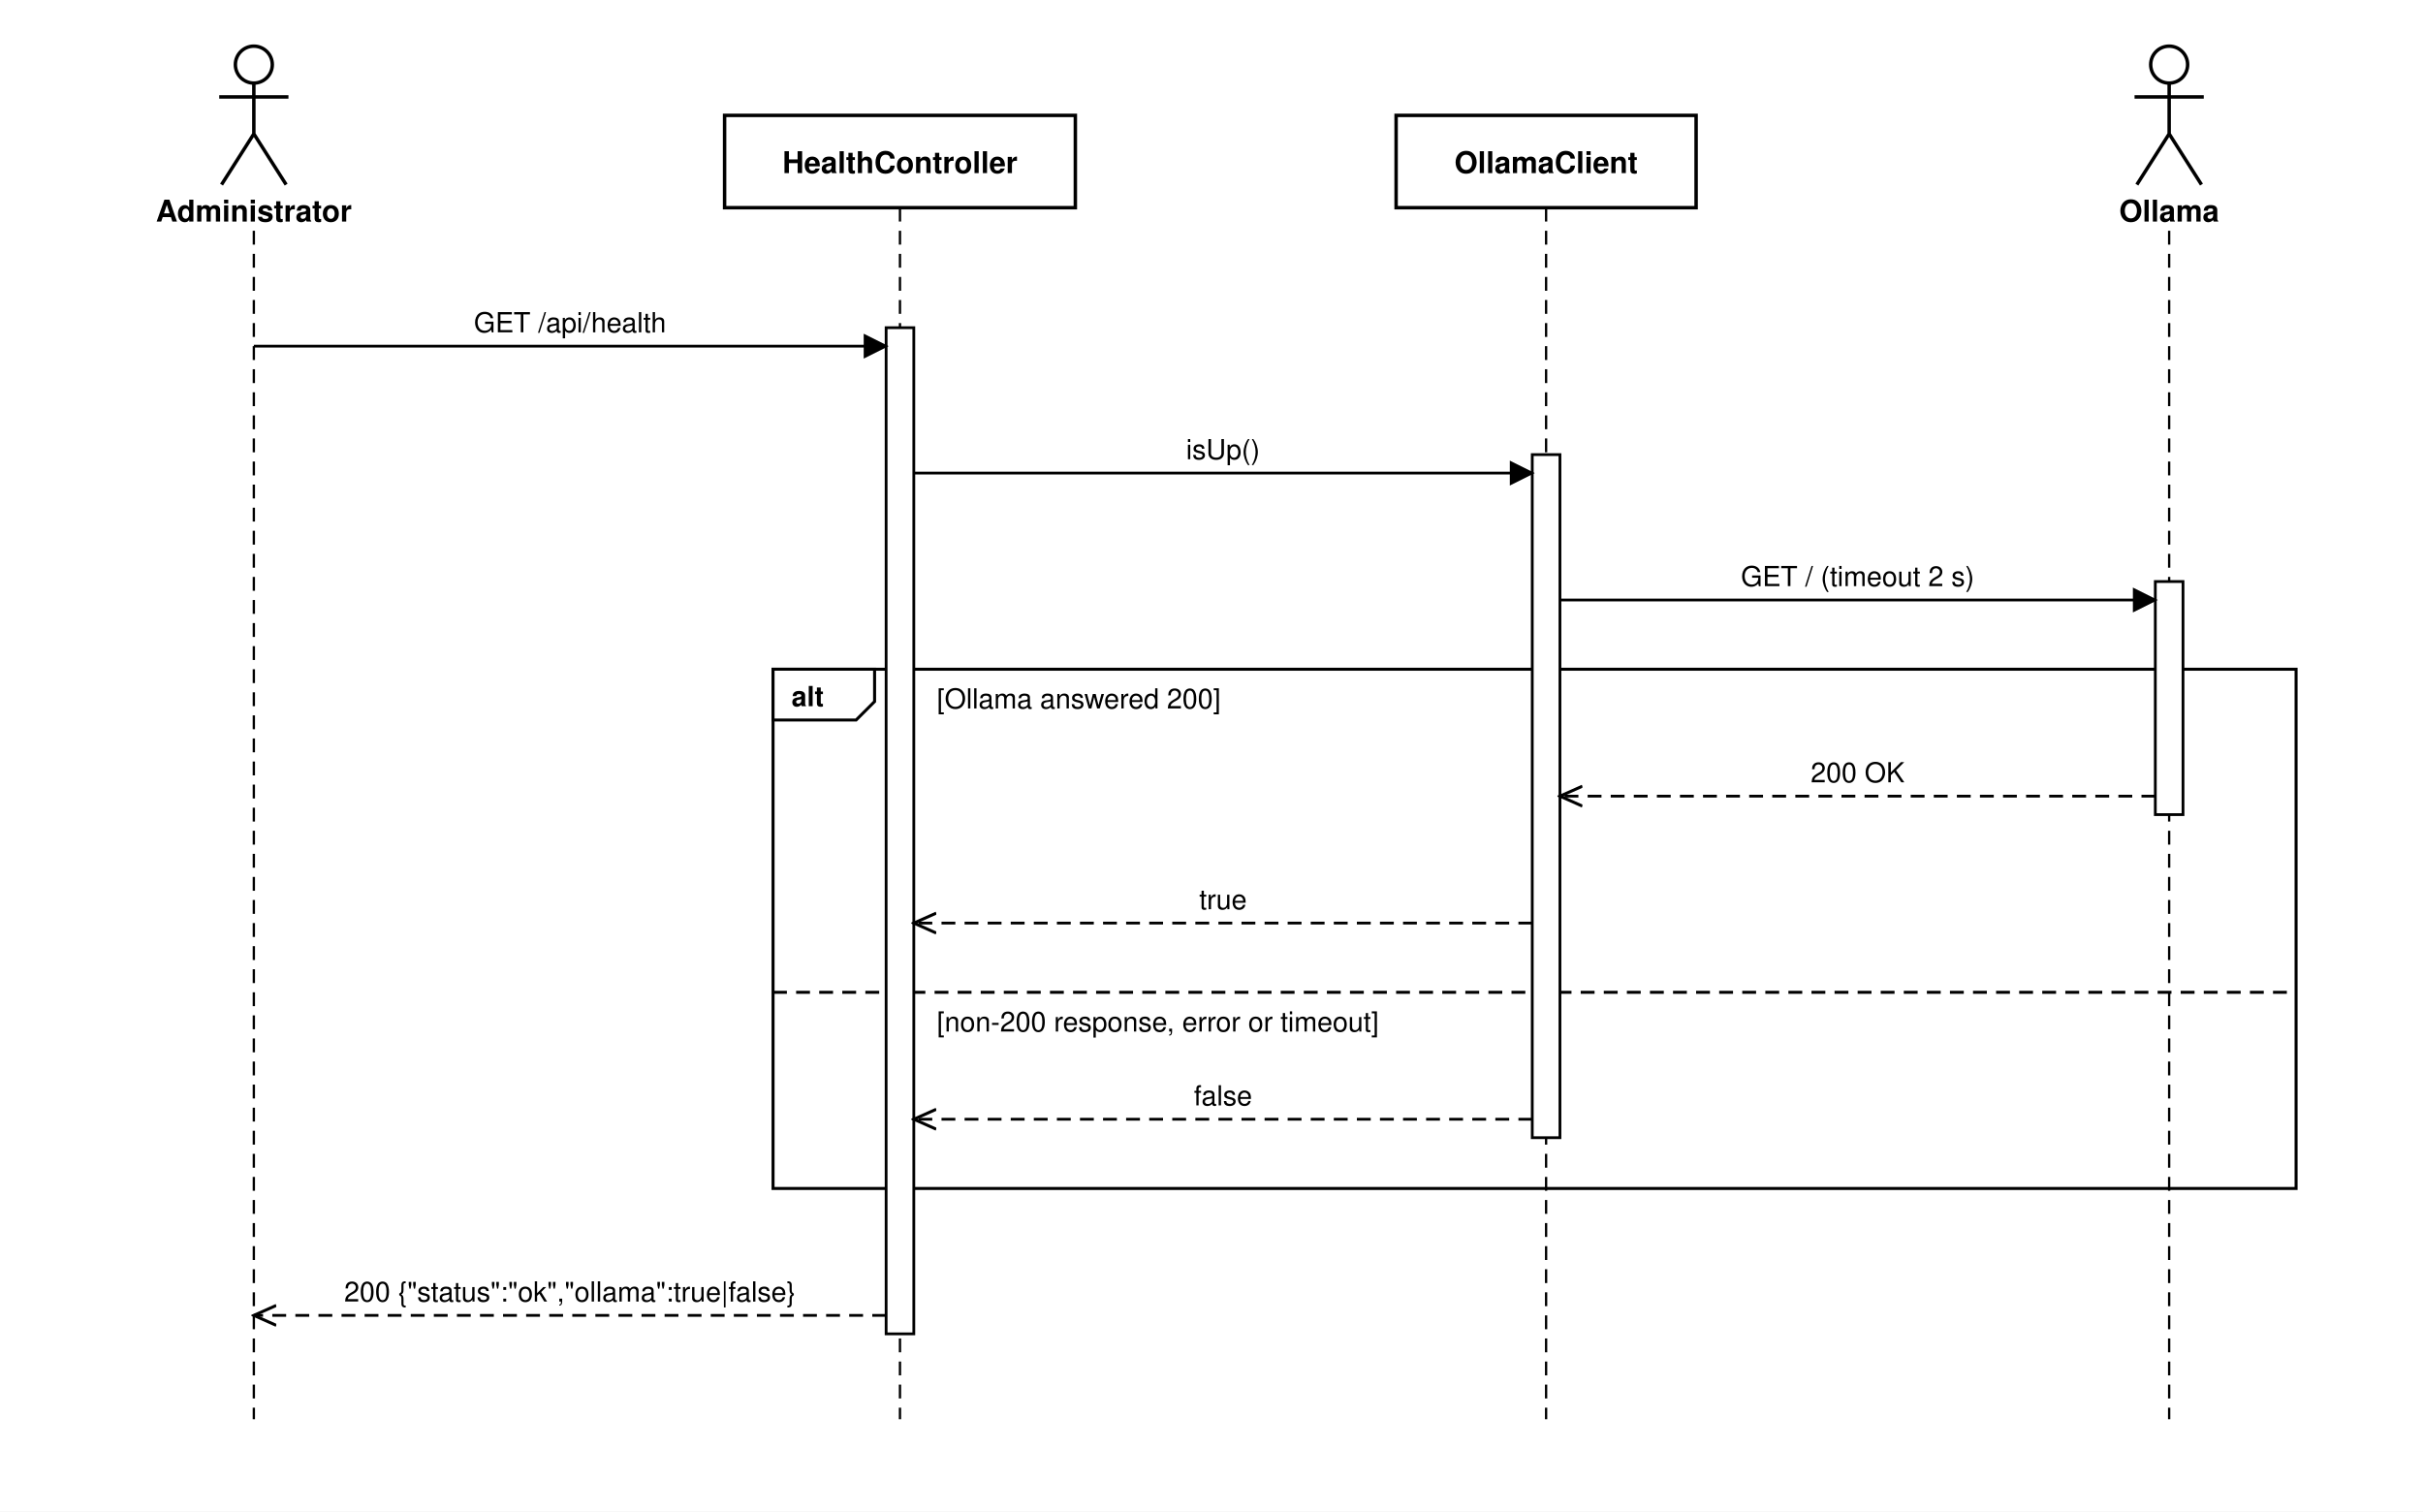
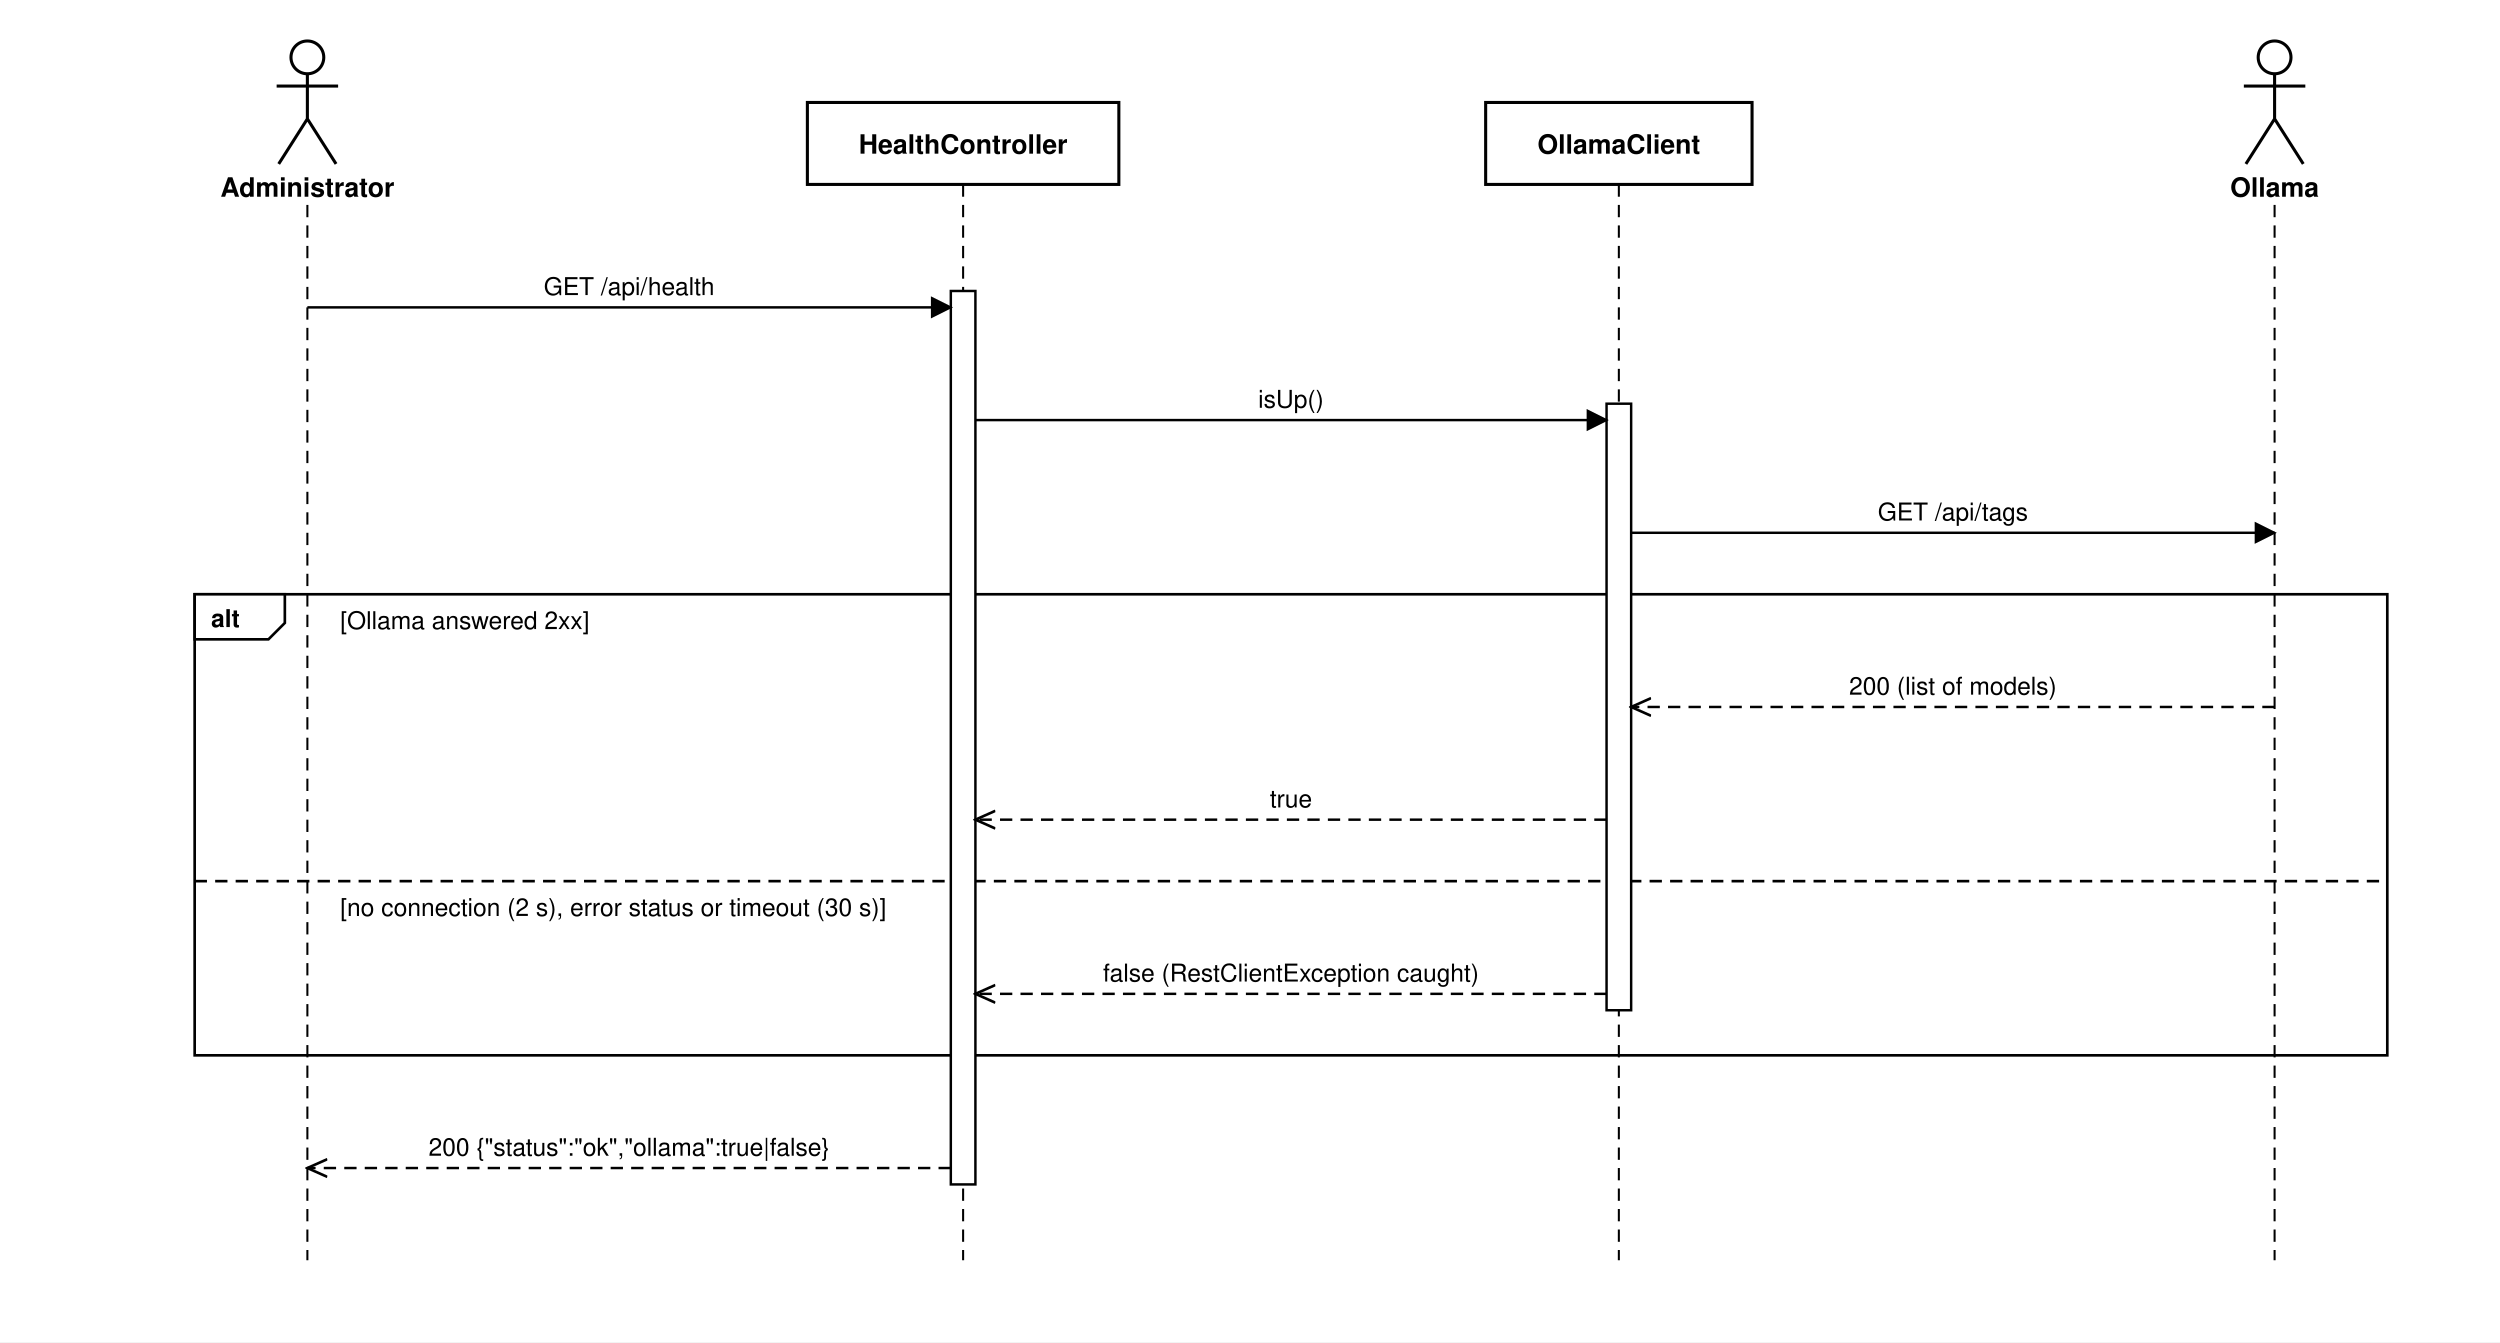
- <svg xmlns="http://www.w3.org/2000/svg" width="1050" height="655" viewBox="0 0 1050 655" font-family="Helvetica, Arial, sans-serif" content="&lt;mxfile&gt;&lt;diagram name=&quot;Sequence: Check health&quot; id=&quot;seq&quot;&gt;&lt;mxGraphModel dx=&quot;1200&quot; dy=&quot;800&quot; grid=&quot;1&quot; gridSize=&quot;10&quot; page=&quot;1&quot; pageWidth=&quot;1050&quot; pageHeight=&quot;655&quot;&gt;&lt;root&gt;&lt;mxCell id=&quot;0&quot;/&gt;&lt;mxCell id=&quot;1&quot; parent=&quot;0&quot;/&gt;&lt;mxCell id=&quot;L_adm&quot; value=&quot;Administrator&quot; style=&quot;shape=umlActor;verticalLabelPosition=bottom;verticalAlign=top;html=1;outlineConnect=0;fontStyle=1;&quot; vertex=&quot;1&quot; parent=&quot;1&quot;&gt;&lt;mxGeometry x=&quot;95&quot; y=&quot;20&quot; width=&quot;30&quot; height=&quot;60&quot; as=&quot;geometry&quot;/&gt;&lt;/mxCell&gt;&lt;mxCell id=&quot;LL_adm&quot; style=&quot;endArrow=none;dashed=1;html=1;&quot; edge=&quot;1&quot; parent=&quot;1&quot;&gt;&lt;mxGeometry relative=&quot;1&quot; as=&quot;geometry&quot;&gt;&lt;mxPoint x=&quot;110&quot; y=&quot;100&quot; as=&quot;sourcePoint&quot;/&gt;&lt;mxPoint x=&quot;110&quot; y=&quot;615&quot; as=&quot;targetPoint&quot;/&gt;&lt;/mxGeometry&gt;&lt;/mxCell&gt;&lt;mxCell id=&quot;L_hc&quot; value=&quot;HealthController&quot; style=&quot;shape=umlLifeline;perimeter=lifelinePerimeter;whiteSpace=wrap;html=1;container=1;dropTarget=0;collapsible=0;recursiveResize=0;outlineConnect=0;portConstraint=eastwest;size=40;fontStyle=1;&quot; vertex=&quot;1&quot; parent=&quot;1&quot;&gt;&lt;mxGeometry x=&quot;314&quot; y=&quot;50&quot; width=&quot;152&quot; height=&quot;565&quot; as=&quot;geometry&quot;/&gt;&lt;/mxCell&gt;&lt;mxCell id=&quot;L_oc&quot; value=&quot;OllamaClient&quot; style=&quot;shape=umlLifeline;perimeter=lifelinePerimeter;whiteSpace=wrap;html=1;container=1;dropTarget=0;collapsible=0;recursiveResize=0;outlineConnect=0;portConstraint=eastwest;size=40;fontStyle=1;&quot; vertex=&quot;1&quot; parent=&quot;1&quot;&gt;&lt;mxGeometry x=&quot;605&quot; y=&quot;50&quot; width=&quot;130&quot; height=&quot;565&quot; as=&quot;geometry&quot;/&gt;&lt;/mxCell&gt;&lt;mxCell id=&quot;L_ol&quot; value=&quot;Ollama&quot; style=&quot;shape=umlActor;verticalLabelPosition=bottom;verticalAlign=top;html=1;outlineConnect=0;fontStyle=1;&quot; vertex=&quot;1&quot; parent=&quot;1&quot;&gt;&lt;mxGeometry x=&quot;925&quot; y=&quot;20&quot; width=&quot;30&quot; height=&quot;60&quot; as=&quot;geometry&quot;/&gt;&lt;/mxCell&gt;&lt;mxCell id=&quot;LL_ol&quot; style=&quot;endArrow=none;dashed=1;html=1;&quot; edge=&quot;1&quot; parent=&quot;1&quot;&gt;&lt;mxGeometry relative=&quot;1&quot; as=&quot;geometry&quot;&gt;&lt;mxPoint x=&quot;940&quot; y=&quot;100&quot; as=&quot;sourcePoint&quot;/&gt;&lt;mxPoint x=&quot;940&quot; y=&quot;615&quot; as=&quot;targetPoint&quot;/&gt;&lt;/mxGeometry&gt;&lt;/mxCell&gt;&lt;mxCell id=&quot;F0&quot; value=&quot;alt&quot; style=&quot;shape=umlFrame;whiteSpace=wrap;html=1;pointerEvents=0;width=44;height=22;fillColor=none;fontStyle=1;&quot; vertex=&quot;1&quot; parent=&quot;1&quot;&gt;&lt;mxGeometry x=&quot;335&quot; y=&quot;290&quot; width=&quot;660&quot; height=&quot;225&quot; as=&quot;geometry&quot;/&gt;&lt;/mxCell&gt;&lt;mxCell id=&quot;G0_0&quot; value=&quot;[Ollama answered 200]&quot; style=&quot;text;html=1;align=left;verticalAlign=middle;&quot; vertex=&quot;1&quot; parent=&quot;1&quot;&gt;&lt;mxGeometry x=&quot;406&quot; y=&quot;294&quot; width=&quot;260&quot; height=&quot;18&quot; as=&quot;geometry&quot;/&gt;&lt;/mxCell&gt;&lt;mxCell id=&quot;G0_1&quot; value=&quot;[non-200 response, error or timeout]&quot; style=&quot;text;html=1;align=left;verticalAlign=middle;&quot; vertex=&quot;1&quot; parent=&quot;1&quot;&gt;&lt;mxGeometry x=&quot;406&quot; y=&quot;434&quot; width=&quot;260&quot; height=&quot;18&quot; as=&quot;geometry&quot;/&gt;&lt;/mxCell&gt;&lt;mxCell id=&quot;D0_0&quot; style=&quot;endArrow=none;dashed=1;html=1;&quot; edge=&quot;1&quot; parent=&quot;1&quot;&gt;&lt;mxGeometry relative=&quot;1&quot; as=&quot;geometry&quot;&gt;&lt;mxPoint x=&quot;335&quot; y=&quot;430&quot; as=&quot;sourcePoint&quot;/&gt;&lt;mxPoint x=&quot;995&quot; y=&quot;430&quot; as=&quot;targetPoint&quot;/&gt;&lt;/mxGeometry&gt;&lt;/mxCell&gt;&lt;mxCell id=&quot;A0&quot; style=&quot;html=1;points=[];outlineConnect=0;&quot; vertex=&quot;1&quot; parent=&quot;1&quot;&gt;&lt;mxGeometry x=&quot;384&quot; y=&quot;142&quot; width=&quot;12&quot; height=&quot;436&quot; as=&quot;geometry&quot;/&gt;&lt;/mxCell&gt;&lt;mxCell id=&quot;A1&quot; style=&quot;html=1;points=[];outlineConnect=0;&quot; vertex=&quot;1&quot; parent=&quot;1&quot;&gt;&lt;mxGeometry x=&quot;664&quot; y=&quot;197&quot; width=&quot;12&quot; height=&quot;296&quot; as=&quot;geometry&quot;/&gt;&lt;/mxCell&gt;&lt;mxCell id=&quot;A2&quot; style=&quot;html=1;points=[];outlineConnect=0;&quot; vertex=&quot;1&quot; parent=&quot;1&quot;&gt;&lt;mxGeometry x=&quot;934&quot; y=&quot;252&quot; width=&quot;12&quot; height=&quot;101&quot; as=&quot;geometry&quot;/&gt;&lt;/mxCell&gt;&lt;mxCell id=&quot;M_m1&quot; value=&quot;GET /api/health&quot; style=&quot;html=1;verticalAlign=bottom;endArrow=block;endFill=1;edgeStyle=none;&quot; edge=&quot;1&quot; parent=&quot;1&quot;&gt;&lt;mxGeometry relative=&quot;1&quot; as=&quot;geometry&quot;&gt;&lt;mxPoint x=&quot;110&quot; y=&quot;150&quot; as=&quot;sourcePoint&quot;/&gt;&lt;mxPoint x=&quot;384&quot; y=&quot;150&quot; as=&quot;targetPoint&quot;/&gt;&lt;/mxGeometry&gt;&lt;/mxCell&gt;&lt;mxCell id=&quot;M_m2&quot; value=&quot;isUp()&quot; style=&quot;html=1;verticalAlign=bottom;endArrow=block;endFill=1;edgeStyle=none;&quot; edge=&quot;1&quot; parent=&quot;1&quot;&gt;&lt;mxGeometry relative=&quot;1&quot; as=&quot;geometry&quot;&gt;&lt;mxPoint x=&quot;396&quot; y=&quot;205&quot; as=&quot;sourcePoint&quot;/&gt;&lt;mxPoint x=&quot;664&quot; y=&quot;205&quot; as=&quot;targetPoint&quot;/&gt;&lt;/mxGeometry&gt;&lt;/mxCell&gt;&lt;mxCell id=&quot;M_m3&quot; value=&quot;GET / (timeout 2 s)&quot; style=&quot;html=1;verticalAlign=bottom;endArrow=block;endFill=1;edgeStyle=none;&quot; edge=&quot;1&quot; parent=&quot;1&quot;&gt;&lt;mxGeometry relative=&quot;1&quot; as=&quot;geometry&quot;&gt;&lt;mxPoint x=&quot;676&quot; y=&quot;260&quot; as=&quot;sourcePoint&quot;/&gt;&lt;mxPoint x=&quot;934&quot; y=&quot;260&quot; as=&quot;targetPoint&quot;/&gt;&lt;/mxGeometry&gt;&lt;/mxCell&gt;&lt;mxCell id=&quot;M_m4&quot; value=&quot;200 OK&quot; style=&quot;html=1;verticalAlign=bottom;endArrow=open;endFill=0;dashed=1;edgeStyle=none;&quot; edge=&quot;1&quot; parent=&quot;1&quot;&gt;&lt;mxGeometry relative=&quot;1&quot; as=&quot;geometry&quot;&gt;&lt;mxPoint x=&quot;934&quot; y=&quot;345&quot; as=&quot;sourcePoint&quot;/&gt;&lt;mxPoint x=&quot;676&quot; y=&quot;345&quot; as=&quot;targetPoint&quot;/&gt;&lt;/mxGeometry&gt;&lt;/mxCell&gt;&lt;mxCell id=&quot;M_m5&quot; value=&quot;true&quot; style=&quot;html=1;verticalAlign=bottom;endArrow=open;endFill=0;dashed=1;edgeStyle=none;&quot; edge=&quot;1&quot; parent=&quot;1&quot;&gt;&lt;mxGeometry relative=&quot;1&quot; as=&quot;geometry&quot;&gt;&lt;mxPoint x=&quot;664&quot; y=&quot;400&quot; as=&quot;sourcePoint&quot;/&gt;&lt;mxPoint x=&quot;396&quot; y=&quot;400&quot; as=&quot;targetPoint&quot;/&gt;&lt;/mxGeometry&gt;&lt;/mxCell&gt;&lt;mxCell id=&quot;M_m6&quot; value=&quot;false&quot; style=&quot;html=1;verticalAlign=bottom;endArrow=open;endFill=0;dashed=1;edgeStyle=none;&quot; edge=&quot;1&quot; parent=&quot;1&quot;&gt;&lt;mxGeometry relative=&quot;1&quot; as=&quot;geometry&quot;&gt;&lt;mxPoint x=&quot;664&quot; y=&quot;485&quot; as=&quot;sourcePoint&quot;/&gt;&lt;mxPoint x=&quot;396&quot; y=&quot;485&quot; as=&quot;targetPoint&quot;/&gt;&lt;/mxGeometry&gt;&lt;/mxCell&gt;&lt;mxCell id=&quot;M_m7&quot; value=&quot;200 {&amp;quot;status&amp;quot;:&amp;quot;ok&amp;quot;,&amp;quot;ollama&amp;quot;:true|false}&quot; style=&quot;html=1;verticalAlign=bottom;endArrow=open;endFill=0;dashed=1;edgeStyle=none;&quot; edge=&quot;1&quot; parent=&quot;1&quot;&gt;&lt;mxGeometry relative=&quot;1&quot; as=&quot;geometry&quot;&gt;&lt;mxPoint x=&quot;384&quot; y=&quot;570&quot; as=&quot;sourcePoint&quot;/&gt;&lt;mxPoint x=&quot;110&quot; y=&quot;570&quot; as=&quot;targetPoint&quot;/&gt;&lt;/mxGeometry&gt;&lt;/mxCell&gt;&lt;/root&gt;&lt;/mxGraphModel&gt;&lt;/diagram&gt;&lt;/mxfile&gt;">
+ <svg xmlns="http://www.w3.org/2000/svg" width="1220" height="655" viewBox="0 0 1220 655" font-family="Helvetica, Arial, sans-serif" content="&lt;mxfile&gt;&lt;diagram name=&quot;Sequence: Check health&quot; id=&quot;seq&quot;&gt;&lt;mxGraphModel dx=&quot;1200&quot; dy=&quot;800&quot; grid=&quot;1&quot; gridSize=&quot;10&quot; page=&quot;1&quot; pageWidth=&quot;1220&quot; pageHeight=&quot;655&quot;&gt;&lt;root&gt;&lt;mxCell id=&quot;0&quot;/&gt;&lt;mxCell id=&quot;1&quot; parent=&quot;0&quot;/&gt;&lt;mxCell id=&quot;L_adm&quot; value=&quot;Administrator&quot; style=&quot;shape=umlActor;verticalLabelPosition=bottom;verticalAlign=top;html=1;outlineConnect=0;fontStyle=1;&quot; vertex=&quot;1&quot; parent=&quot;1&quot;&gt;&lt;mxGeometry x=&quot;135&quot; y=&quot;20&quot; width=&quot;30&quot; height=&quot;60&quot; as=&quot;geometry&quot;/&gt;&lt;/mxCell&gt;&lt;mxCell id=&quot;LL_adm&quot; style=&quot;endArrow=none;dashed=1;html=1;&quot; edge=&quot;1&quot; parent=&quot;1&quot;&gt;&lt;mxGeometry relative=&quot;1&quot; as=&quot;geometry&quot;&gt;&lt;mxPoint x=&quot;150&quot; y=&quot;100&quot; as=&quot;sourcePoint&quot;/&gt;&lt;mxPoint x=&quot;150&quot; y=&quot;615&quot; as=&quot;targetPoint&quot;/&gt;&lt;/mxGeometry&gt;&lt;/mxCell&gt;&lt;mxCell id=&quot;L_hc&quot; value=&quot;HealthController&quot; style=&quot;shape=umlLifeline;perimeter=lifelinePerimeter;whiteSpace=wrap;html=1;container=1;dropTarget=0;collapsible=0;recursiveResize=0;outlineConnect=0;portConstraint=eastwest;size=40;fontStyle=1;&quot; vertex=&quot;1&quot; parent=&quot;1&quot;&gt;&lt;mxGeometry x=&quot;394&quot; y=&quot;50&quot; width=&quot;152&quot; height=&quot;565&quot; as=&quot;geometry&quot;/&gt;&lt;/mxCell&gt;&lt;mxCell id=&quot;L_oc&quot; value=&quot;OllamaClient&quot; style=&quot;shape=umlLifeline;perimeter=lifelinePerimeter;whiteSpace=wrap;html=1;container=1;dropTarget=0;collapsible=0;recursiveResize=0;outlineConnect=0;portConstraint=eastwest;size=40;fontStyle=1;&quot; vertex=&quot;1&quot; parent=&quot;1&quot;&gt;&lt;mxGeometry x=&quot;725&quot; y=&quot;50&quot; width=&quot;130&quot; height=&quot;565&quot; as=&quot;geometry&quot;/&gt;&lt;/mxCell&gt;&lt;mxCell id=&quot;L_ol&quot; value=&quot;Ollama&quot; style=&quot;shape=umlActor;verticalLabelPosition=bottom;verticalAlign=top;html=1;outlineConnect=0;fontStyle=1;&quot; vertex=&quot;1&quot; parent=&quot;1&quot;&gt;&lt;mxGeometry x=&quot;1095&quot; y=&quot;20&quot; width=&quot;30&quot; height=&quot;60&quot; as=&quot;geometry&quot;/&gt;&lt;/mxCell&gt;&lt;mxCell id=&quot;LL_ol&quot; style=&quot;endArrow=none;dashed=1;html=1;&quot; edge=&quot;1&quot; parent=&quot;1&quot;&gt;&lt;mxGeometry relative=&quot;1&quot; as=&quot;geometry&quot;&gt;&lt;mxPoint x=&quot;1110&quot; y=&quot;100&quot; as=&quot;sourcePoint&quot;/&gt;&lt;mxPoint x=&quot;1110&quot; y=&quot;615&quot; as=&quot;targetPoint&quot;/&gt;&lt;/mxGeometry&gt;&lt;/mxCell&gt;&lt;mxCell id=&quot;F0&quot; value=&quot;alt&quot; style=&quot;shape=umlFrame;whiteSpace=wrap;html=1;pointerEvents=0;width=44;height=22;fillColor=none;fontStyle=1;&quot; vertex=&quot;1&quot; parent=&quot;1&quot;&gt;&lt;mxGeometry x=&quot;95&quot; y=&quot;290&quot; width=&quot;1070&quot; height=&quot;225&quot; as=&quot;geometry&quot;/&gt;&lt;/mxCell&gt;&lt;mxCell id=&quot;G0_0&quot; value=&quot;[Ollama answered 2xx]&quot; style=&quot;text;html=1;align=left;verticalAlign=middle;&quot; vertex=&quot;1&quot; parent=&quot;1&quot;&gt;&lt;mxGeometry x=&quot;166&quot; y=&quot;294&quot; width=&quot;260&quot; height=&quot;18&quot; as=&quot;geometry&quot;/&gt;&lt;/mxCell&gt;&lt;mxCell id=&quot;G0_1&quot; value=&quot;[no connection (2 s), error status or timeout (30 s)]&quot; style=&quot;text;html=1;align=left;verticalAlign=middle;&quot; vertex=&quot;1&quot; parent=&quot;1&quot;&gt;&lt;mxGeometry x=&quot;166&quot; y=&quot;434&quot; width=&quot;260&quot; height=&quot;18&quot; as=&quot;geometry&quot;/&gt;&lt;/mxCell&gt;&lt;mxCell id=&quot;D0_0&quot; style=&quot;endArrow=none;dashed=1;html=1;&quot; edge=&quot;1&quot; parent=&quot;1&quot;&gt;&lt;mxGeometry relative=&quot;1&quot; as=&quot;geometry&quot;&gt;&lt;mxPoint x=&quot;95&quot; y=&quot;430&quot; as=&quot;sourcePoint&quot;/&gt;&lt;mxPoint x=&quot;1165&quot; y=&quot;430&quot; as=&quot;targetPoint&quot;/&gt;&lt;/mxGeometry&gt;&lt;/mxCell&gt;&lt;mxCell id=&quot;A0&quot; style=&quot;html=1;points=[];outlineConnect=0;&quot; vertex=&quot;1&quot; parent=&quot;1&quot;&gt;&lt;mxGeometry x=&quot;464&quot; y=&quot;142&quot; width=&quot;12&quot; height=&quot;436&quot; as=&quot;geometry&quot;/&gt;&lt;/mxCell&gt;&lt;mxCell id=&quot;A1&quot; style=&quot;html=1;points=[];outlineConnect=0;&quot; vertex=&quot;1&quot; parent=&quot;1&quot;&gt;&lt;mxGeometry x=&quot;784&quot; y=&quot;197&quot; width=&quot;12&quot; height=&quot;296&quot; as=&quot;geometry&quot;/&gt;&lt;/mxCell&gt;&lt;mxCell id=&quot;M_m1&quot; value=&quot;GET /api/health&quot; style=&quot;html=1;verticalAlign=bottom;endArrow=block;endFill=1;edgeStyle=none;&quot; edge=&quot;1&quot; parent=&quot;1&quot;&gt;&lt;mxGeometry relative=&quot;1&quot; as=&quot;geometry&quot;&gt;&lt;mxPoint x=&quot;150&quot; y=&quot;150&quot; as=&quot;sourcePoint&quot;/&gt;&lt;mxPoint x=&quot;464&quot; y=&quot;150&quot; as=&quot;targetPoint&quot;/&gt;&lt;/mxGeometry&gt;&lt;/mxCell&gt;&lt;mxCell id=&quot;M_m2&quot; value=&quot;isUp()&quot; style=&quot;html=1;verticalAlign=bottom;endArrow=block;endFill=1;edgeStyle=none;&quot; edge=&quot;1&quot; parent=&quot;1&quot;&gt;&lt;mxGeometry relative=&quot;1&quot; as=&quot;geometry&quot;&gt;&lt;mxPoint x=&quot;476&quot; y=&quot;205&quot; as=&quot;sourcePoint&quot;/&gt;&lt;mxPoint x=&quot;784&quot; y=&quot;205&quot; as=&quot;targetPoint&quot;/&gt;&lt;/mxGeometry&gt;&lt;/mxCell&gt;&lt;mxCell id=&quot;M_m3&quot; value=&quot;GET /api/tags&quot; style=&quot;html=1;verticalAlign=bottom;endArrow=block;endFill=1;edgeStyle=none;&quot; edge=&quot;1&quot; parent=&quot;1&quot;&gt;&lt;mxGeometry relative=&quot;1&quot; as=&quot;geometry&quot;&gt;&lt;mxPoint x=&quot;796&quot; y=&quot;260&quot; as=&quot;sourcePoint&quot;/&gt;&lt;mxPoint x=&quot;1110&quot; y=&quot;260&quot; as=&quot;targetPoint&quot;/&gt;&lt;/mxGeometry&gt;&lt;/mxCell&gt;&lt;mxCell id=&quot;M_m4&quot; value=&quot;200 (list of models)&quot; style=&quot;html=1;verticalAlign=bottom;endArrow=open;endFill=0;dashed=1;edgeStyle=none;&quot; edge=&quot;1&quot; parent=&quot;1&quot;&gt;&lt;mxGeometry relative=&quot;1&quot; as=&quot;geometry&quot;&gt;&lt;mxPoint x=&quot;1110&quot; y=&quot;345&quot; as=&quot;sourcePoint&quot;/&gt;&lt;mxPoint x=&quot;796&quot; y=&quot;345&quot; as=&quot;targetPoint&quot;/&gt;&lt;/mxGeometry&gt;&lt;/mxCell&gt;&lt;mxCell id=&quot;M_m5&quot; value=&quot;true&quot; style=&quot;html=1;verticalAlign=bottom;endArrow=open;endFill=0;dashed=1;edgeStyle=none;&quot; edge=&quot;1&quot; parent=&quot;1&quot;&gt;&lt;mxGeometry relative=&quot;1&quot; as=&quot;geometry&quot;&gt;&lt;mxPoint x=&quot;784&quot; y=&quot;400&quot; as=&quot;sourcePoint&quot;/&gt;&lt;mxPoint x=&quot;476&quot; y=&quot;400&quot; as=&quot;targetPoint&quot;/&gt;&lt;/mxGeometry&gt;&lt;/mxCell&gt;&lt;mxCell id=&quot;M_m6&quot; value=&quot;false (RestClientException caught)&quot; style=&quot;html=1;verticalAlign=bottom;endArrow=open;endFill=0;dashed=1;edgeStyle=none;&quot; edge=&quot;1&quot; parent=&quot;1&quot;&gt;&lt;mxGeometry relative=&quot;1&quot; as=&quot;geometry&quot;&gt;&lt;mxPoint x=&quot;784&quot; y=&quot;485&quot; as=&quot;sourcePoint&quot;/&gt;&lt;mxPoint x=&quot;476&quot; y=&quot;485&quot; as=&quot;targetPoint&quot;/&gt;&lt;/mxGeometry&gt;&lt;/mxCell&gt;&lt;mxCell id=&quot;M_m7&quot; value=&quot;200 {&amp;quot;status&amp;quot;:&amp;quot;ok&amp;quot;,&amp;quot;ollama&amp;quot;:true|false}&quot; style=&quot;html=1;verticalAlign=bottom;endArrow=open;endFill=0;dashed=1;edgeStyle=none;&quot; edge=&quot;1&quot; parent=&quot;1&quot;&gt;&lt;mxGeometry relative=&quot;1&quot; as=&quot;geometry&quot;&gt;&lt;mxPoint x=&quot;464&quot; y=&quot;570&quot; as=&quot;sourcePoint&quot;/&gt;&lt;mxPoint x=&quot;150&quot; y=&quot;570&quot; as=&quot;targetPoint&quot;/&gt;&lt;/mxGeometry&gt;&lt;/mxCell&gt;&lt;/root&gt;&lt;/mxGraphModel&gt;&lt;/diagram&gt;&lt;/mxfile&gt;">
  <defs>
    <marker id="tri" viewBox="0 0 10 10" refX="9" refY="5" markerWidth="9" markerHeight="9" orient="auto">
      <path d="M0,0 L10,5 L0,10 z" fill="#000" />
    </marker>
    <marker id="open" viewBox="0 0 10 10" refX="9" refY="5" markerWidth="9" markerHeight="9" orient="auto">
      <path d="M0,1 L9,5 L0,9" fill="none" stroke="#000" stroke-width="1.2" />
    </marker>
  </defs>
-   <rect width="1050" height="655" fill="#fff" />
-   <line x1="110" y1="100" x2="110" y2="615" stroke="#000" stroke-width="1" stroke-dasharray="6 4" />
-   <line x1="390" y1="90" x2="390" y2="615" stroke="#000" stroke-width="1" stroke-dasharray="6 4" />
-   <line x1="670" y1="90" x2="670" y2="615" stroke="#000" stroke-width="1" stroke-dasharray="6 4" />
-   <line x1="940" y1="100" x2="940" y2="615" stroke="#000" stroke-width="1" stroke-dasharray="6 4" />
-   <circle cx="110" cy="28" r="8" fill="#fff" stroke="#000" stroke-width="1.5" />
-   <path d="M110 36 V58 M95 42 H125 M110 58 L96 80 M110 58 L124 80" fill="none" stroke="#000" stroke-width="1.5" />
-   <text x="110" y="96" text-anchor="middle" font-size="13" font-weight="bold">Administrator</text>
-   <rect x="314" y="50" width="152" height="40" fill="#fff" stroke="#000" stroke-width="1.5" />
-   <text x="390" y="75" text-anchor="middle" font-size="13" font-weight="bold">HealthController</text>
-   <rect x="605" y="50" width="130" height="40" fill="#fff" stroke="#000" stroke-width="1.5" />
-   <text x="670" y="75" text-anchor="middle" font-size="13" font-weight="bold">OllamaClient</text>
-   <circle cx="940" cy="28" r="8" fill="#fff" stroke="#000" stroke-width="1.5" />
-   <path d="M940 36 V58 M925 42 H955 M940 58 L926 80 M940 58 L954 80" fill="none" stroke="#000" stroke-width="1.5" />
-   <text x="940" y="96" text-anchor="middle" font-size="13" font-weight="bold">Ollama</text>
-   <rect x="335" y="290" width="660" height="225" fill="none" stroke="#000" stroke-width="1.3" />
-   <polygon points="335,290 379,290 379,304 371,312 335,312" fill="#fff" stroke="#000" stroke-width="1.3" />
-   <text x="343" y="306" font-size="12" font-weight="bold">alt</text>
-   <text x="406" y="307" font-size="12">[Ollama answered 200]</text>
-   <text x="406" y="447" font-size="12">[non-200 response, error or timeout]</text>
-   <line x1="335" y1="430" x2="995" y2="430" stroke="#000" stroke-width="1.3" stroke-dasharray="6 4" />
-   <rect x="384" y="142" width="12" height="436" fill="#fff" stroke="#000" stroke-width="1.2" />
-   <rect x="664" y="197" width="12" height="296" fill="#fff" stroke="#000" stroke-width="1.2" />
-   <rect x="934" y="252" width="12" height="101" fill="#fff" stroke="#000" stroke-width="1.2" />
-   <line x1="110" y1="150" x2="384" y2="150" stroke="#000" stroke-width="1.2" marker-end="url(#tri)" />
-   <text x="247" y="144" text-anchor="middle" font-size="12" style="paint-order:stroke;stroke:#fff;stroke-width:4px;stroke-linejoin:round">GET /api/health</text>
-   <line x1="396" y1="205" x2="664" y2="205" stroke="#000" stroke-width="1.2" marker-end="url(#tri)" />
-   <text x="530" y="199" text-anchor="middle" font-size="12" style="paint-order:stroke;stroke:#fff;stroke-width:4px;stroke-linejoin:round">isUp()</text>
-   <line x1="676" y1="260" x2="934" y2="260" stroke="#000" stroke-width="1.2" marker-end="url(#tri)" />
-   <text x="805" y="254" text-anchor="middle" font-size="12" style="paint-order:stroke;stroke:#fff;stroke-width:4px;stroke-linejoin:round">GET / (timeout 2 s)</text>
-   <line x1="934" y1="345" x2="676" y2="345" stroke="#000" stroke-width="1.2" stroke-dasharray="6 4" marker-end="url(#open)" />
-   <text x="805" y="339" text-anchor="middle" font-size="12" style="paint-order:stroke;stroke:#fff;stroke-width:4px;stroke-linejoin:round">200 OK</text>
-   <line x1="664" y1="400" x2="396" y2="400" stroke="#000" stroke-width="1.2" stroke-dasharray="6 4" marker-end="url(#open)" />
-   <text x="530" y="394" text-anchor="middle" font-size="12" style="paint-order:stroke;stroke:#fff;stroke-width:4px;stroke-linejoin:round">true</text>
-   <line x1="664" y1="485" x2="396" y2="485" stroke="#000" stroke-width="1.2" stroke-dasharray="6 4" marker-end="url(#open)" />
-   <text x="530" y="479" text-anchor="middle" font-size="12" style="paint-order:stroke;stroke:#fff;stroke-width:4px;stroke-linejoin:round">false</text>
-   <line x1="384" y1="570" x2="110" y2="570" stroke="#000" stroke-width="1.2" stroke-dasharray="6 4" marker-end="url(#open)" />
-   <text x="247" y="564" text-anchor="middle" font-size="12" style="paint-order:stroke;stroke:#fff;stroke-width:4px;stroke-linejoin:round">200 {"status":"ok","ollama":true|false}</text>
+   <rect width="1220" height="655" fill="#fff" />
+   <line x1="150" y1="100" x2="150" y2="615" stroke="#000" stroke-width="1" stroke-dasharray="6 4" />
+   <line x1="470" y1="90" x2="470" y2="615" stroke="#000" stroke-width="1" stroke-dasharray="6 4" />
+   <line x1="790" y1="90" x2="790" y2="615" stroke="#000" stroke-width="1" stroke-dasharray="6 4" />
+   <line x1="1110" y1="100" x2="1110" y2="615" stroke="#000" stroke-width="1" stroke-dasharray="6 4" />
+   <circle cx="150" cy="28" r="8" fill="#fff" stroke="#000" stroke-width="1.5" />
+   <path d="M150 36 V58 M135 42 H165 M150 58 L136 80 M150 58 L164 80" fill="none" stroke="#000" stroke-width="1.5" />
+   <text x="150" y="96" text-anchor="middle" font-size="13" font-weight="bold">Administrator</text>
+   <rect x="394" y="50" width="152" height="40" fill="#fff" stroke="#000" stroke-width="1.5" />
+   <text x="470" y="75" text-anchor="middle" font-size="13" font-weight="bold">HealthController</text>
+   <rect x="725" y="50" width="130" height="40" fill="#fff" stroke="#000" stroke-width="1.5" />
+   <text x="790" y="75" text-anchor="middle" font-size="13" font-weight="bold">OllamaClient</text>
+   <circle cx="1110" cy="28" r="8" fill="#fff" stroke="#000" stroke-width="1.5" />
+   <path d="M1110 36 V58 M1095 42 H1125 M1110 58 L1096 80 M1110 58 L1124 80" fill="none" stroke="#000" stroke-width="1.5" />
+   <text x="1110" y="96" text-anchor="middle" font-size="13" font-weight="bold">Ollama</text>
+   <rect x="95" y="290" width="1070" height="225" fill="none" stroke="#000" stroke-width="1.3" />
+   <polygon points="95,290 139,290 139,304 131,312 95,312" fill="#fff" stroke="#000" stroke-width="1.3" />
+   <text x="103" y="306" font-size="12" font-weight="bold">alt</text>
+   <text x="166" y="307" font-size="12">[Ollama answered 2xx]</text>
+   <text x="166" y="447" font-size="12">[no connection (2 s), error status or timeout (30 s)]</text>
+   <line x1="95" y1="430" x2="1165" y2="430" stroke="#000" stroke-width="1.3" stroke-dasharray="6 4" />
+   <rect x="464" y="142" width="12" height="436" fill="#fff" stroke="#000" stroke-width="1.2" />
+   <rect x="784" y="197" width="12" height="296" fill="#fff" stroke="#000" stroke-width="1.2" />
+   <line x1="150" y1="150" x2="464" y2="150" stroke="#000" stroke-width="1.2" marker-end="url(#tri)" />
+   <text x="307" y="144" text-anchor="middle" font-size="12" style="paint-order:stroke;stroke:#fff;stroke-width:4px;stroke-linejoin:round">GET /api/health</text>
+   <line x1="476" y1="205" x2="784" y2="205" stroke="#000" stroke-width="1.2" marker-end="url(#tri)" />
+   <text x="630" y="199" text-anchor="middle" font-size="12" style="paint-order:stroke;stroke:#fff;stroke-width:4px;stroke-linejoin:round">isUp()</text>
+   <line x1="796" y1="260" x2="1110" y2="260" stroke="#000" stroke-width="1.2" marker-end="url(#tri)" />
+   <text x="953" y="254" text-anchor="middle" font-size="12" style="paint-order:stroke;stroke:#fff;stroke-width:4px;stroke-linejoin:round">GET /api/tags</text>
+   <line x1="1110" y1="345" x2="796" y2="345" stroke="#000" stroke-width="1.2" stroke-dasharray="6 4" marker-end="url(#open)" />
+   <text x="953" y="339" text-anchor="middle" font-size="12" style="paint-order:stroke;stroke:#fff;stroke-width:4px;stroke-linejoin:round">200 (list of models)</text>
+   <line x1="784" y1="400" x2="476" y2="400" stroke="#000" stroke-width="1.2" stroke-dasharray="6 4" marker-end="url(#open)" />
+   <text x="630" y="394" text-anchor="middle" font-size="12" style="paint-order:stroke;stroke:#fff;stroke-width:4px;stroke-linejoin:round">true</text>
+   <line x1="784" y1="485" x2="476" y2="485" stroke="#000" stroke-width="1.2" stroke-dasharray="6 4" marker-end="url(#open)" />
+   <text x="630" y="479" text-anchor="middle" font-size="12" style="paint-order:stroke;stroke:#fff;stroke-width:4px;stroke-linejoin:round">false (RestClientException caught)</text>
+   <line x1="464" y1="570" x2="150" y2="570" stroke="#000" stroke-width="1.2" stroke-dasharray="6 4" marker-end="url(#open)" />
+   <text x="307" y="564" text-anchor="middle" font-size="12" style="paint-order:stroke;stroke:#fff;stroke-width:4px;stroke-linejoin:round">200 {"status":"ok","ollama":true|false}</text>
</svg>
